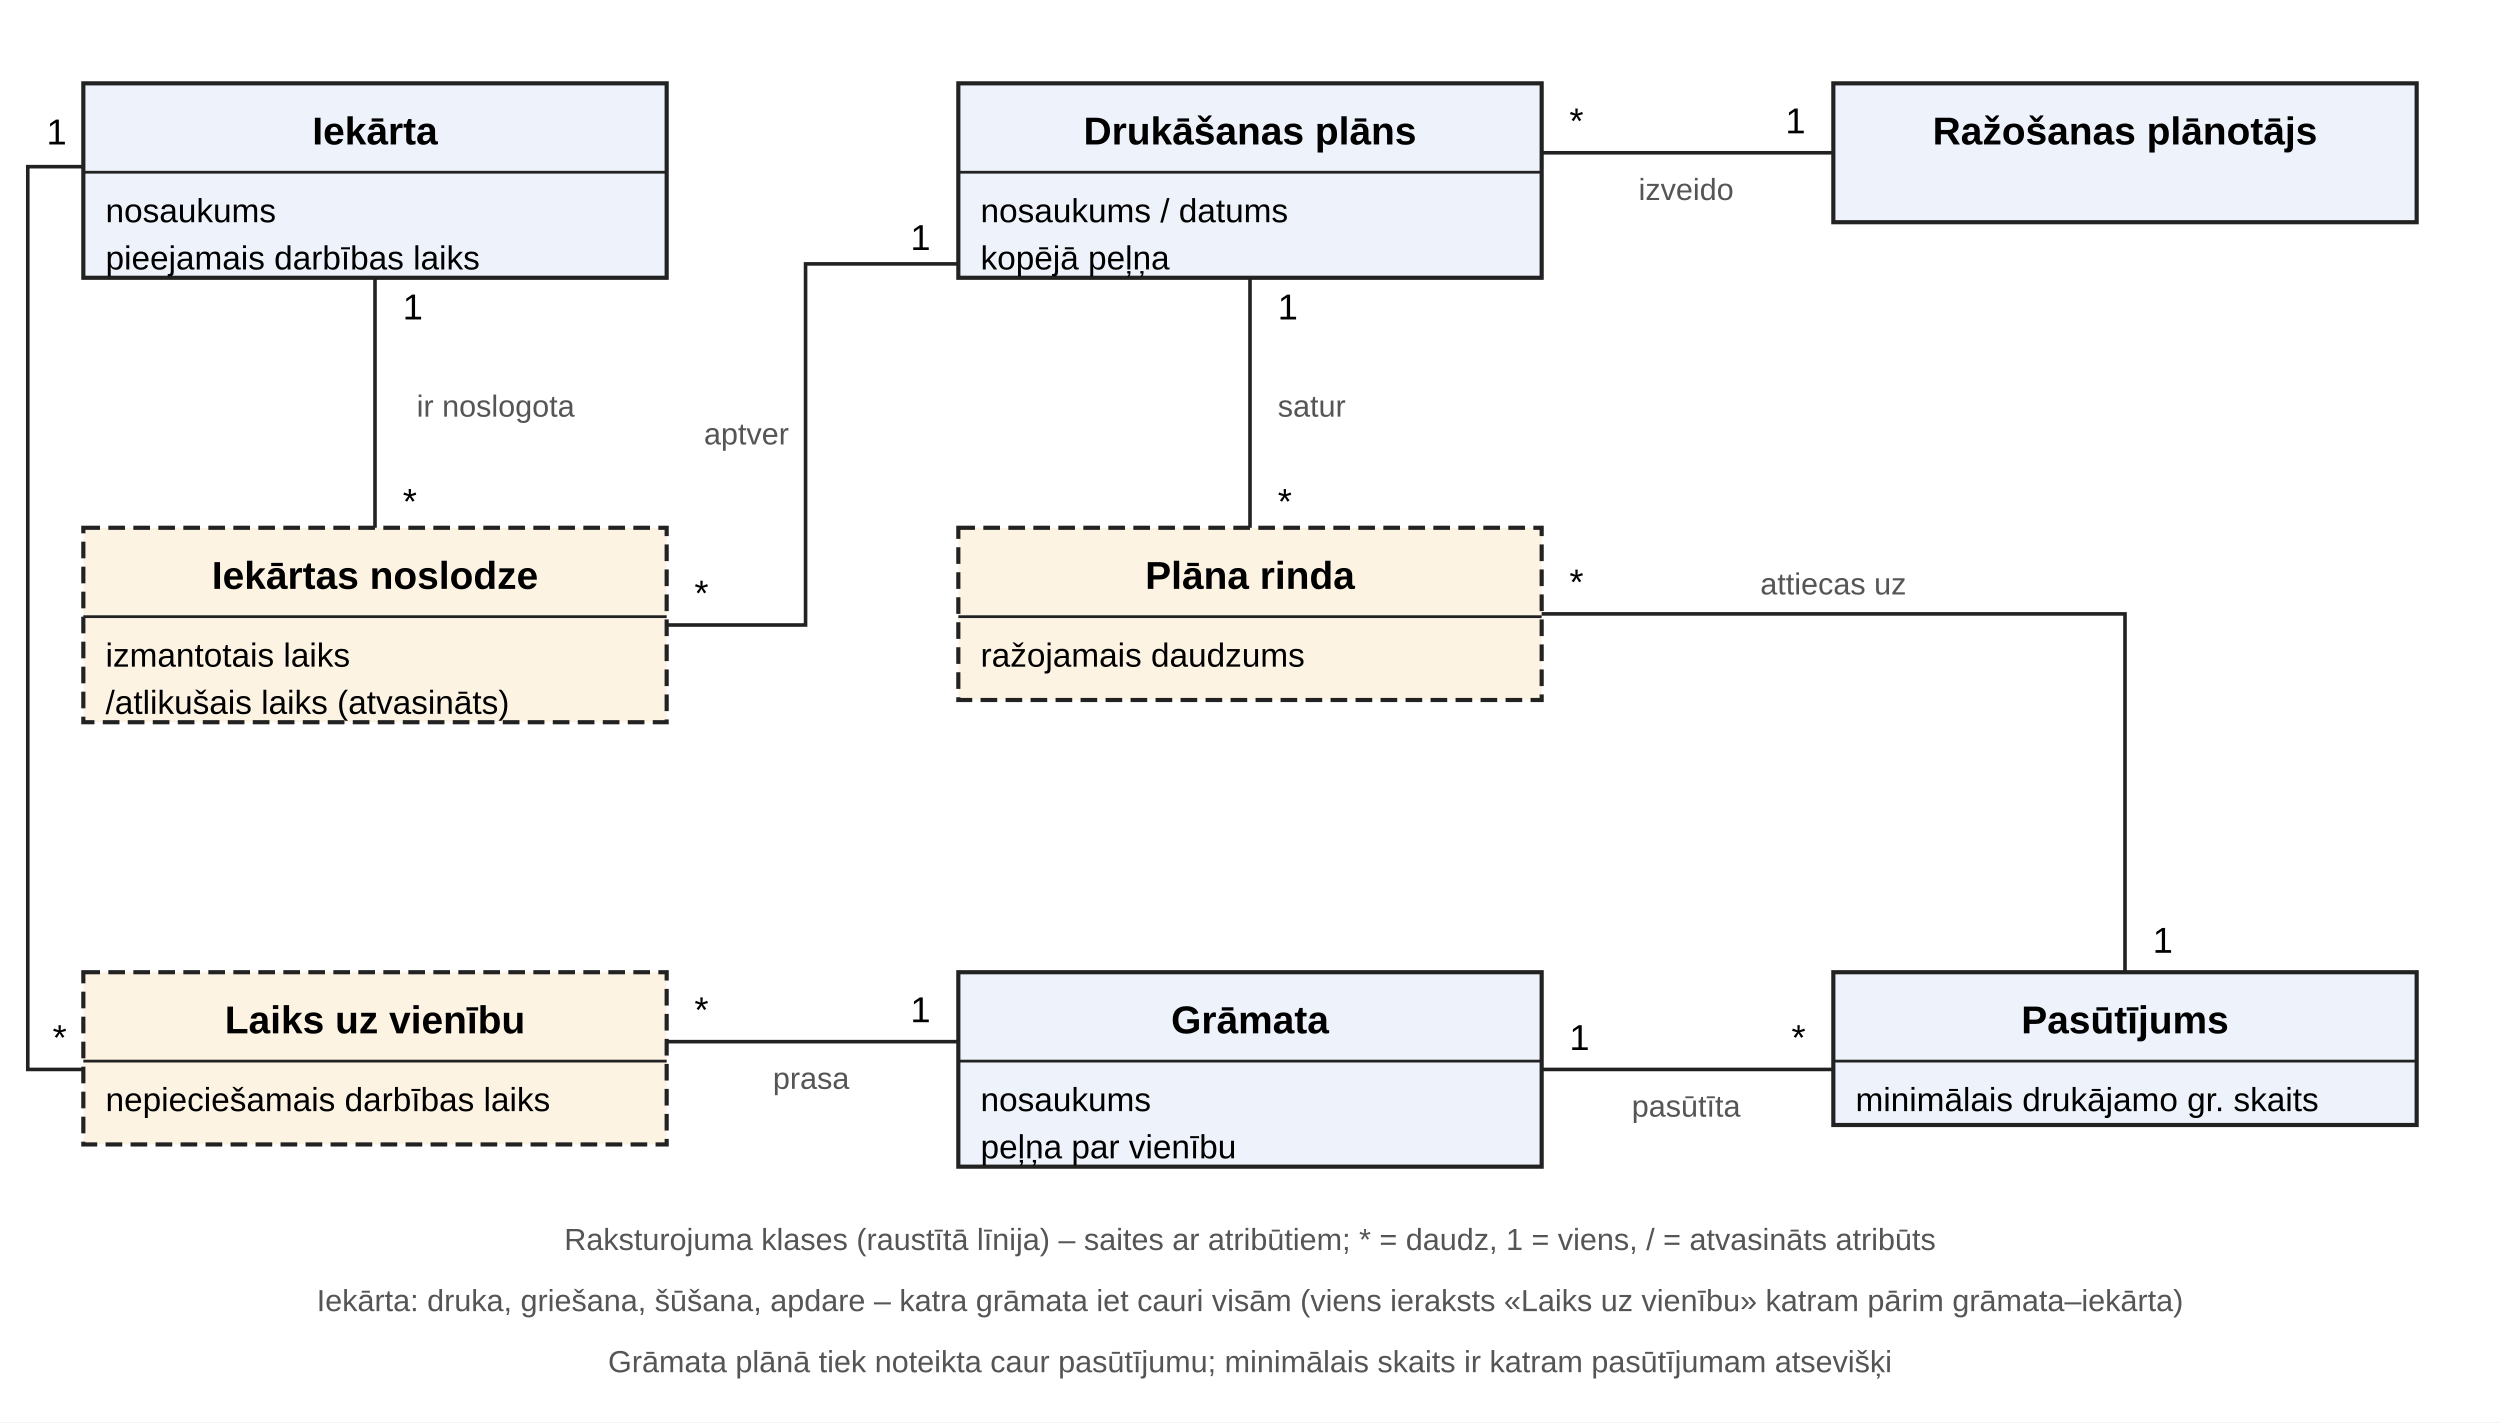
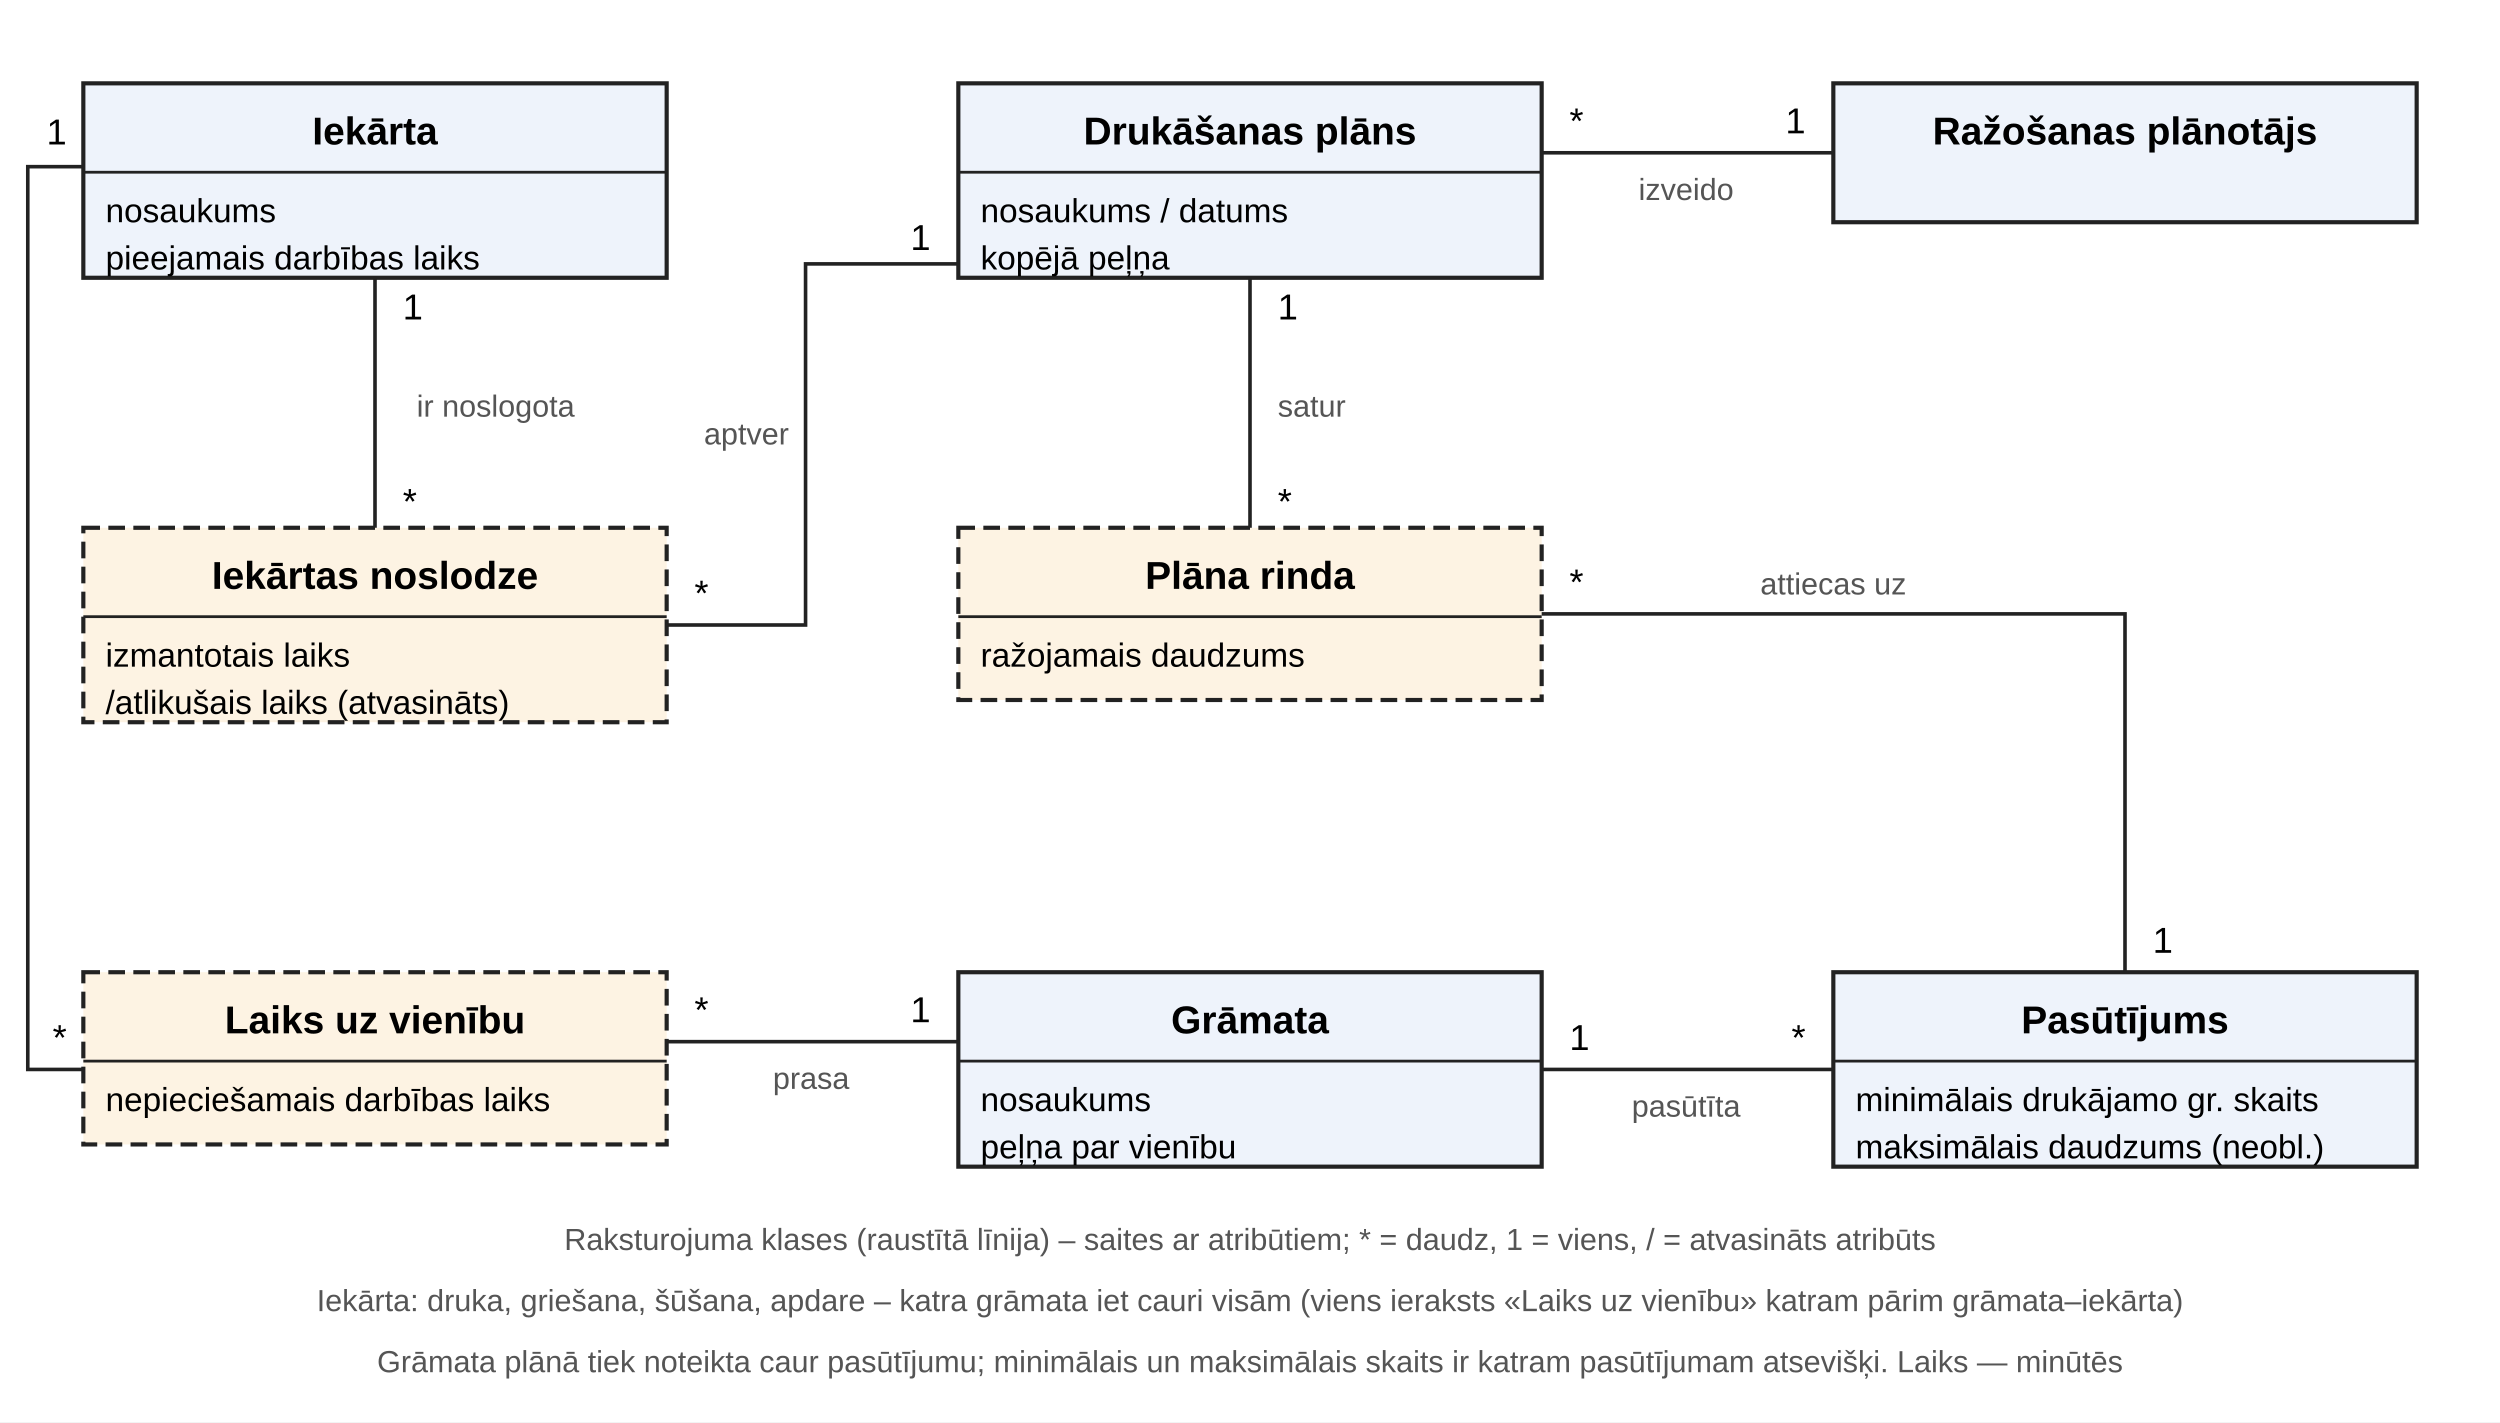
<svg xmlns="http://www.w3.org/2000/svg" viewBox="0 0 900 512" font-family="Arial,Helvetica,sans-serif">
  <rect width="900" height="512" fill="#fff" />
  <rect x="30" y="30" width="210" height="70" fill="#eef3fb" stroke="#222" stroke-width="1.5" />
  <text x="135.0" y="52" text-anchor="middle" font-weight="bold" font-size="14">Iekārta</text>
  <line x1="30" y1="62" x2="240" y2="62" stroke="#222" />
  <text x="38" y="80" font-size="12">nosaukums</text>
  <text x="38" y="97" font-size="12">pieejamais darbības laiks</text>
  <rect x="345" y="30" width="210" height="70" fill="#eef3fb" stroke="#222" stroke-width="1.5" />
  <text x="450.0" y="52" text-anchor="middle" font-weight="bold" font-size="14">Drukāšanas plāns</text>
  <line x1="345" y1="62" x2="555" y2="62" stroke="#222" />
  <text x="353" y="80" font-size="12">nosaukums / datums</text>
  <text x="353" y="97" font-size="12">kopējā peļņa</text>
  <rect x="660" y="30" width="210" height="50" fill="#eef3fb" stroke="#222" stroke-width="1.5" />
  <text x="765.0" y="52" text-anchor="middle" font-weight="bold" font-size="14">Ražošanas plānotājs</text>
  <rect x="30" y="190" width="210" height="70" fill="#fdf3e3" stroke="#222" stroke-width="1.5" stroke-dasharray="6 3" />
  <text x="135.0" y="212" text-anchor="middle" font-weight="bold" font-size="14">Iekārtas noslodze</text>
  <line x1="30" y1="222" x2="240" y2="222" stroke="#222" />
  <text x="38" y="240" font-size="12">izmantotais laiks</text>
  <text x="38" y="257" font-size="12">/atlikušais laiks (atvasināts)</text>
  <rect x="345" y="190" width="210" height="62" fill="#fdf3e3" stroke="#222" stroke-width="1.5" stroke-dasharray="6 3" />
  <text x="450.0" y="212" text-anchor="middle" font-weight="bold" font-size="14">Plāna rinda</text>
  <line x1="345" y1="222" x2="555" y2="222" stroke="#222" />
  <text x="353" y="240" font-size="12">ražojamais daudzums</text>
  <rect x="345" y="350" width="210" height="70" fill="#eef3fb" stroke="#222" stroke-width="1.5" />
  <text x="450.0" y="372" text-anchor="middle" font-weight="bold" font-size="14">Grāmata</text>
  <line x1="345" y1="382" x2="555" y2="382" stroke="#222" />
  <text x="353" y="400" font-size="12">nosaukums</text>
  <text x="353" y="417" font-size="12">peļņa par vienību</text>
-   <rect x="660" y="350" width="210" height="55" fill="#eef3fb" stroke="#222" stroke-width="1.5" />
+   <rect x="660" y="350" width="210" height="70" fill="#eef3fb" stroke="#222" stroke-width="1.5" />
  <text x="765.0" y="372" text-anchor="middle" font-weight="bold" font-size="14">Pasūtījums</text>
  <line x1="660" y1="382" x2="870" y2="382" stroke="#222" />
  <text x="668" y="400" font-size="12">minimālais drukājamo gr. skaits</text>
+   <text x="668" y="417" font-size="12">maksimālais daudzums (neobl.)</text>
  <rect x="30" y="350" width="210" height="62" fill="#fdf3e3" stroke="#222" stroke-width="1.5" stroke-dasharray="6 3" />
  <text x="135.0" y="372" text-anchor="middle" font-weight="bold" font-size="14">Laiks uz vienību</text>
  <line x1="30" y1="382" x2="240" y2="382" stroke="#222" />
  <text x="38" y="400" font-size="12">nepieciešamais darbības laiks</text>
  <polyline points="135,100 135,190" fill="none" stroke="#222" stroke-width="1.3" />
  <text x="145" y="115" text-anchor="start" font-size="13">1</text>
  <text x="145" y="185" text-anchor="start" font-size="13">*</text>
  <text x="150" y="150" text-anchor="start" font-size="11" fill="#555">ir noslogota</text>
  <polyline points="345,95 290,95 290,225 240,225" fill="none" stroke="#222" stroke-width="1.3" />
  <text x="335" y="90" text-anchor="end" font-size="13">1</text>
  <text x="250" y="218" text-anchor="start" font-size="13">*</text>
  <text x="284" y="160" text-anchor="end" font-size="11" fill="#555">aptver</text>
  <polyline points="450,100 450,190" fill="none" stroke="#222" stroke-width="1.3" />
  <text x="460" y="115" text-anchor="start" font-size="13">1</text>
  <text x="460" y="185" text-anchor="start" font-size="13">*</text>
  <text x="460" y="150" text-anchor="start" font-size="11" fill="#555">satur</text>
  <polyline points="555,55 660,55" fill="none" stroke="#222" stroke-width="1.3" />
  <text x="565" y="48" text-anchor="start" font-size="13">*</text>
  <text x="650" y="48" text-anchor="end" font-size="13">1</text>
  <text x="607" y="72" text-anchor="middle" font-size="11" fill="#555">izveido</text>
  <polyline points="555,385 660,385" fill="none" stroke="#222" stroke-width="1.3" />
  <text x="565" y="378" text-anchor="start" font-size="13">1</text>
  <text x="650" y="378" text-anchor="end" font-size="13">*</text>
  <text x="607" y="402" text-anchor="middle" font-size="11" fill="#555">pasūtīta</text>
  <polyline points="345,375 240,375" fill="none" stroke="#222" stroke-width="1.3" />
  <text x="335" y="368" text-anchor="end" font-size="13">1</text>
  <text x="250" y="368" text-anchor="start" font-size="13">*</text>
  <text x="292" y="392" text-anchor="middle" font-size="11" fill="#555">prasa</text>
  <polyline points="30,60 10,60 10,385 30,385" fill="none" stroke="#222" stroke-width="1.3" />
  <text x="24" y="52" text-anchor="end" font-size="13">1</text>
  <text x="24" y="378" text-anchor="end" font-size="13">*</text>
  <text x="450" y="450" text-anchor="middle" font-size="11" fill="#555">Raksturojuma klases (raustītā līnija) – saites ar atribūtiem; * = daudz, 1 = viens, / = atvasināts atribūts</text>
  <text x="450" y="472" text-anchor="middle" font-size="11" fill="#555">Iekārta: druka, griešana, šūšana, apdare – katra grāmata iet cauri visām (viens ieraksts «Laiks uz vienību» katram pārim grāmata–iekārta)</text>
  <polyline points="555,221 765,221 765,350" fill="none" stroke="#222" stroke-width="1.3" />
  <text x="565" y="214" font-size="13">*</text>
  <text x="775" y="343" font-size="13">1</text>
  <text x="660" y="214" text-anchor="middle" font-size="11" fill="#555">attiecas uz</text>
-   <text x="450" y="494" text-anchor="middle" font-size="11" fill="#555">Grāmata plānā tiek noteikta caur pasūtījumu; minimālais skaits ir katram pasūtījumam atsevišķi</text>
+   <text x="450" y="494" text-anchor="middle" font-size="11" fill="#555">Grāmata plānā tiek noteikta caur pasūtījumu; minimālais un maksimālais skaits ir katram pasūtījumam atsevišķi. Laiks — minūtēs</text>
</svg>
